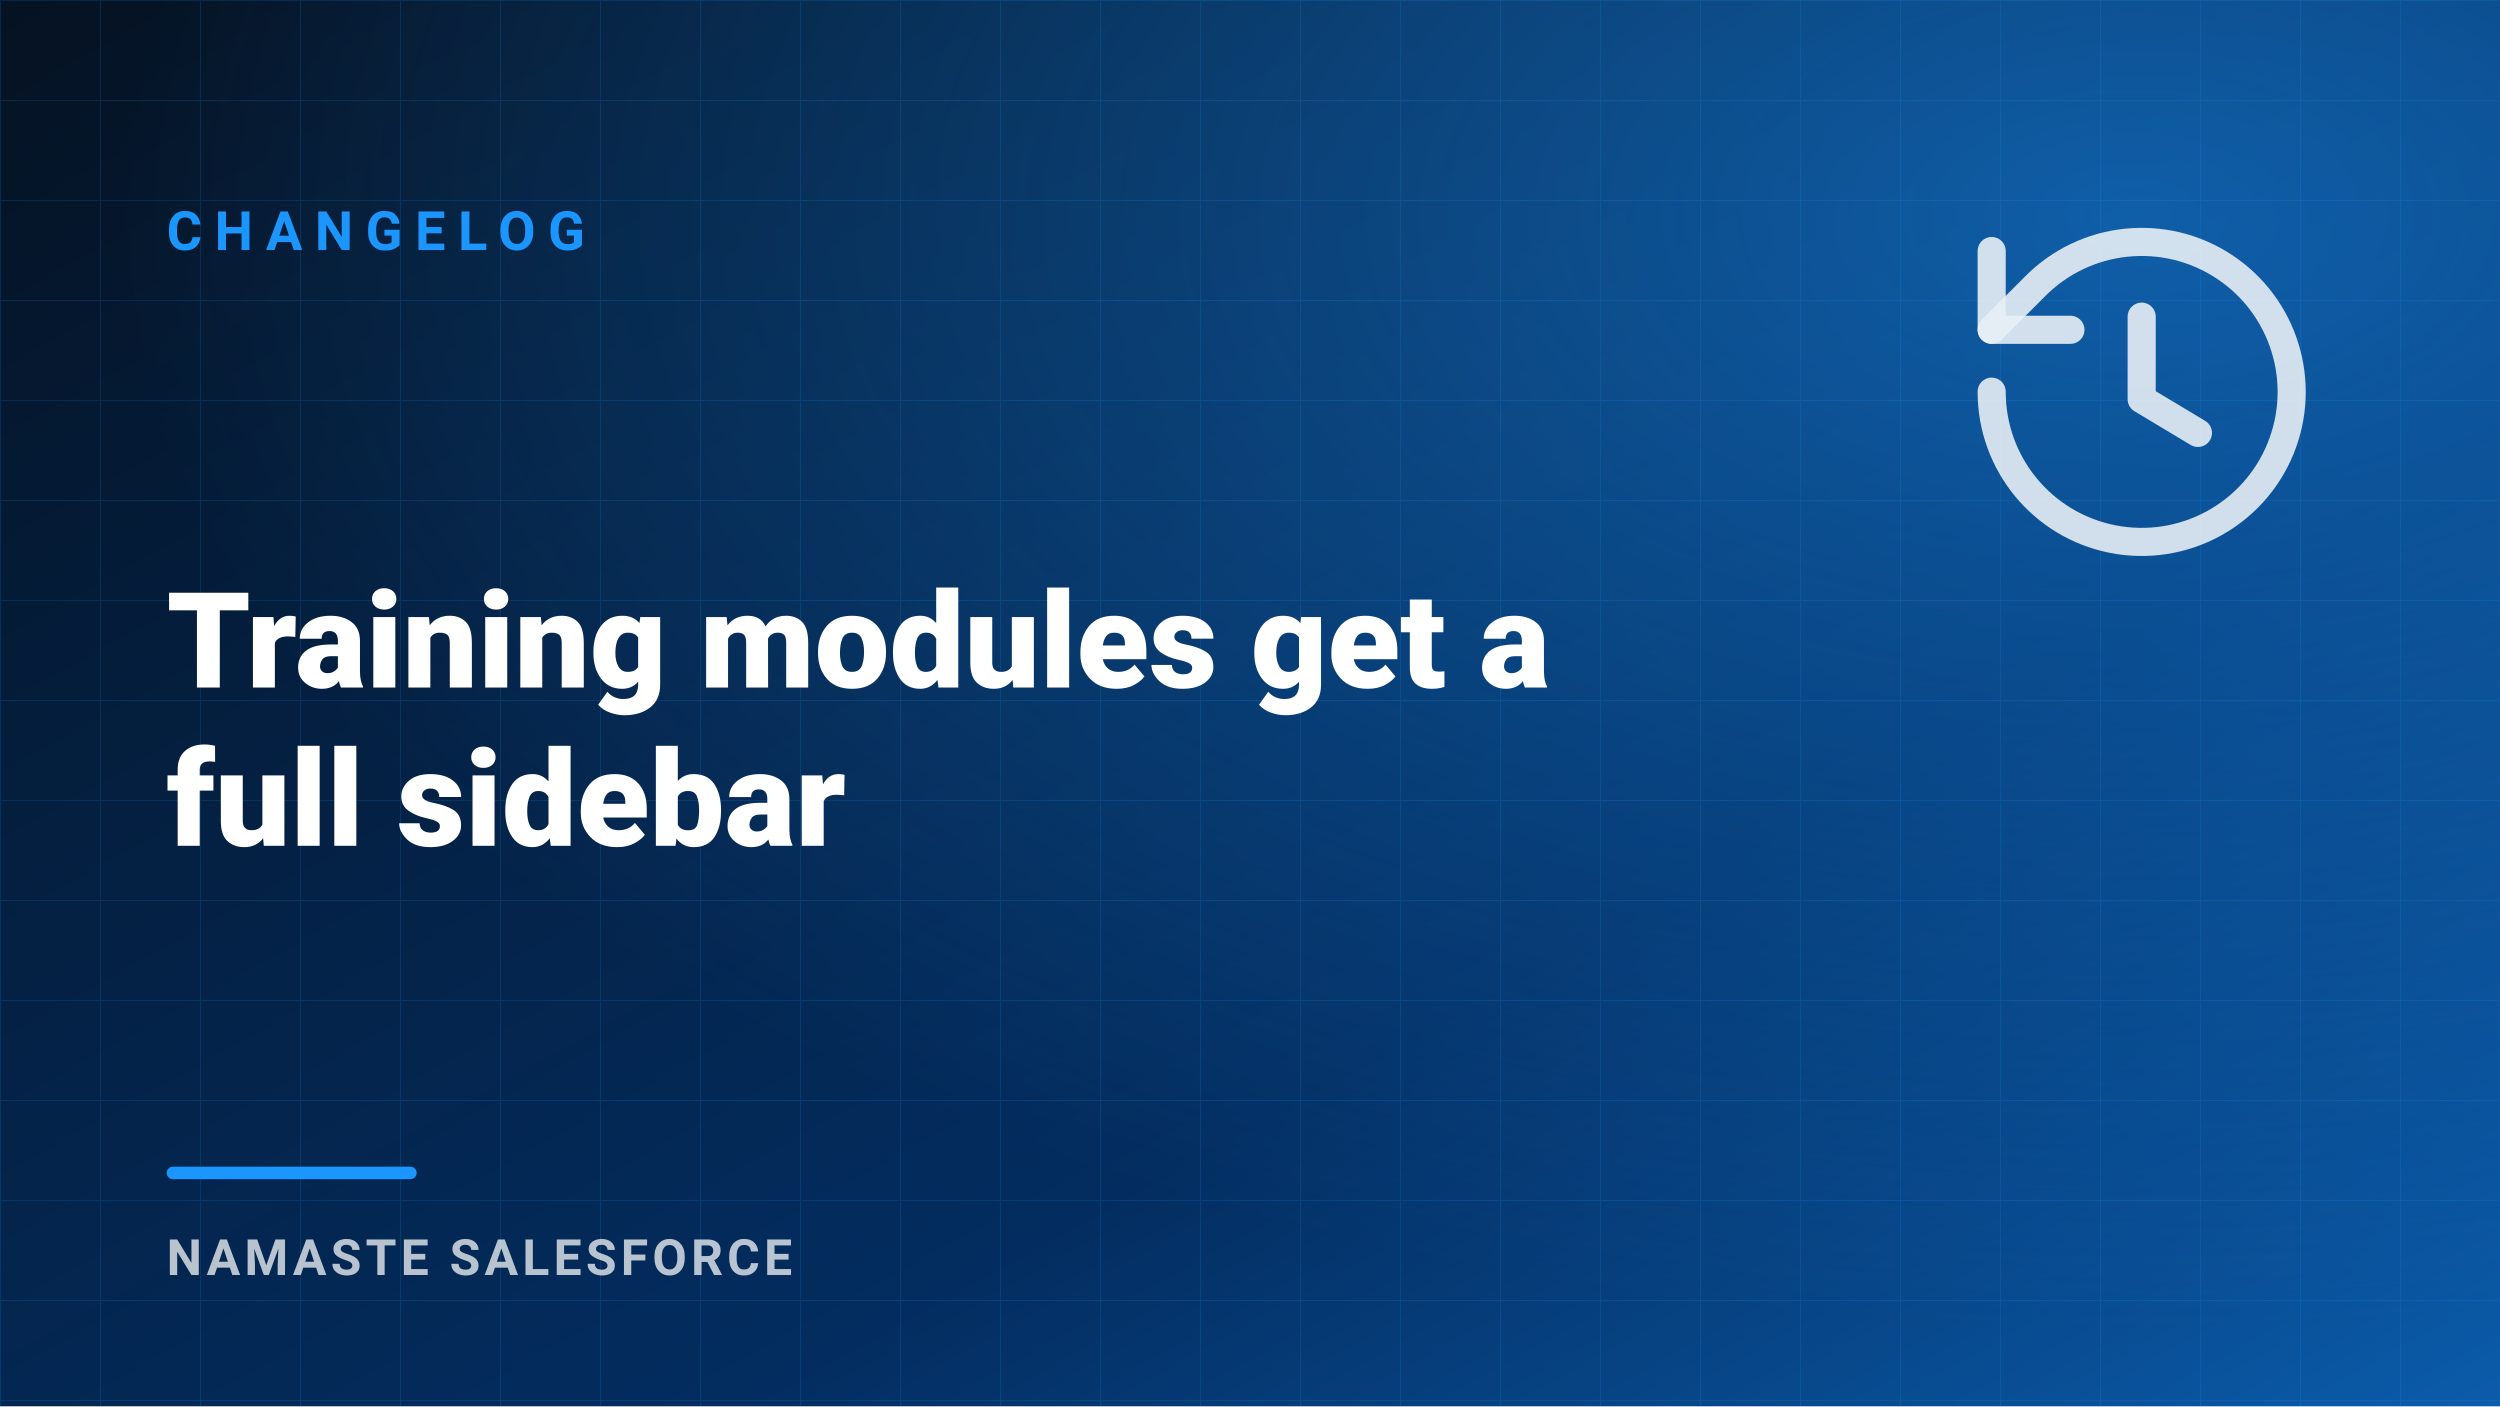
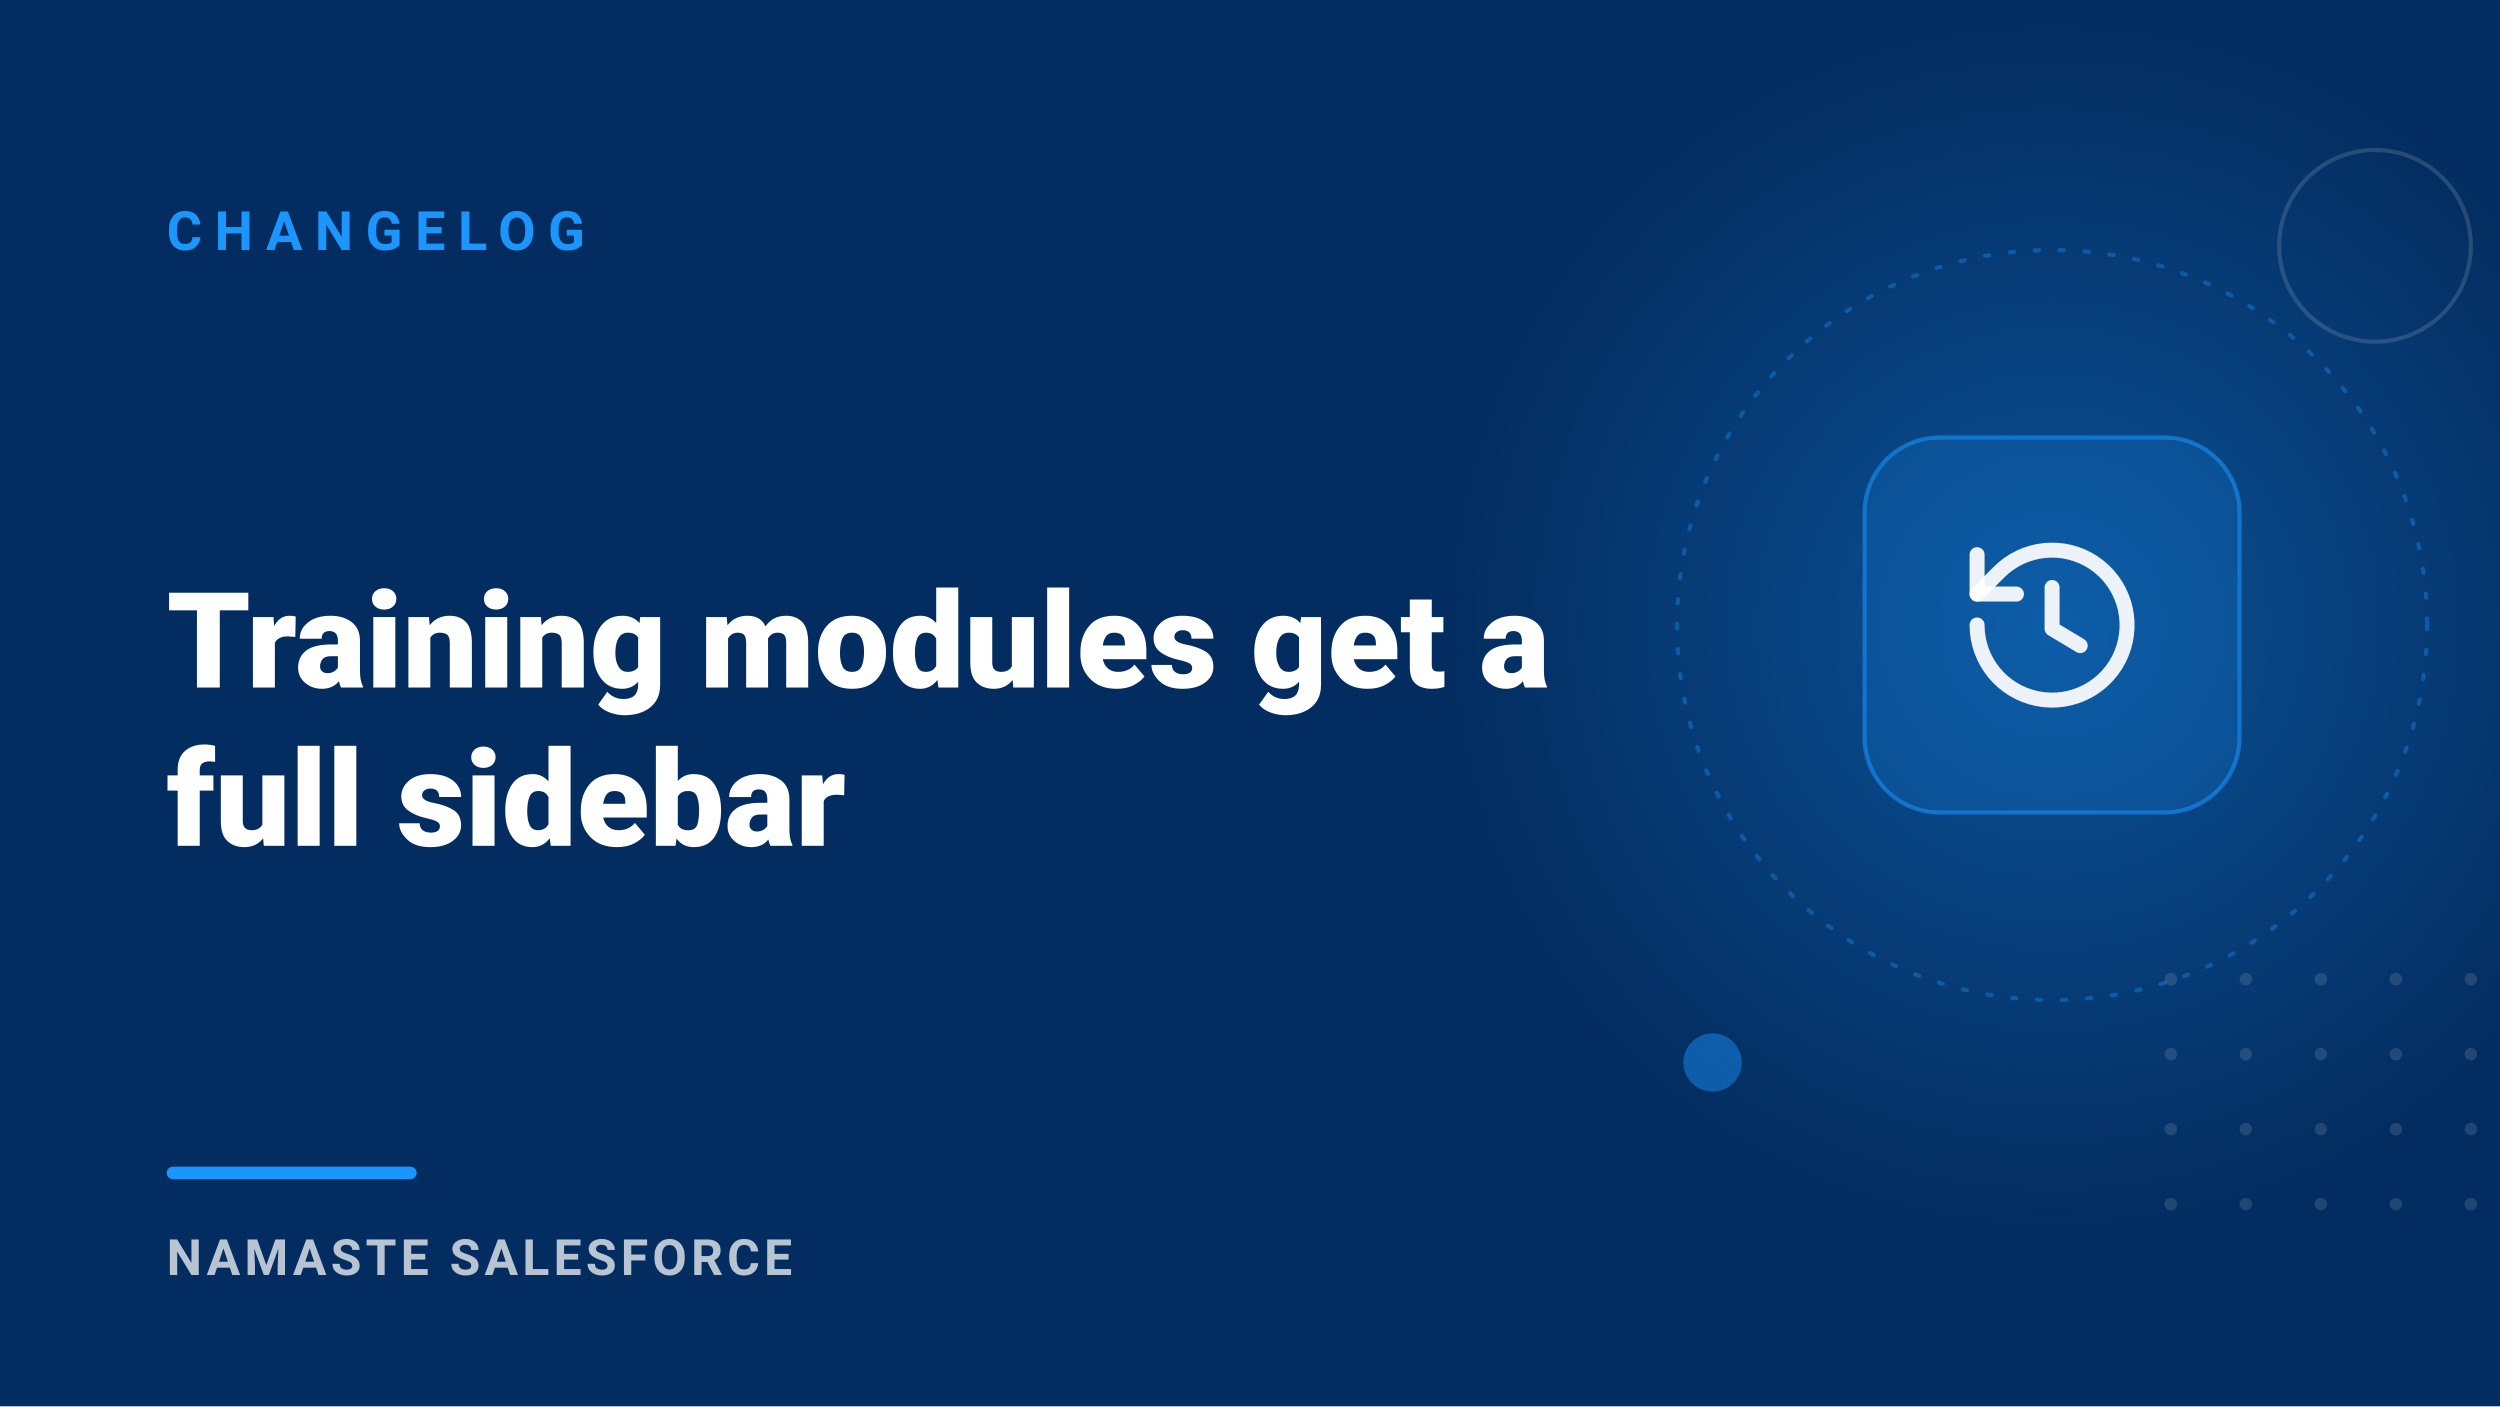
<svg xmlns="http://www.w3.org/2000/svg" viewBox="0 0 1200 675" font-family="Figtree,-apple-system,'Segoe UI',Roboto,sans-serif">
  <defs>
-     <linearGradient id="bg" x1="0" y1="0" x2="1" y2="1">
-       <stop offset="0" stop-color="#051222" />
-       <stop offset="0.65" stop-color="#032d60" />
-       <stop offset="1" stop-color="#0b5cab" />
-     </linearGradient>
-     <pattern id="grid" width="48" height="48" patternUnits="userSpaceOnUse">
-       <path d="M48 0H0v48" fill="none" stroke="rgba(27,150,255,0.16)" stroke-width="1" />
-     </pattern>
-     <radialGradient id="glow" cx="0.85" cy="0.15" r="0.8">
-       <stop offset="0" stop-color="rgba(27,150,255,0.5)" />
+     <radialGradient id="glow" cx="0.5" cy="0.5" r="0.5">
+       <stop offset="0" stop-color="rgba(27,150,255,0.35)" />
      <stop offset="1" stop-color="rgba(27,150,255,0)" />
    </radialGradient>
+     <clipPath id="frame">
+       <rect width="1200" height="675" />
+     </clipPath>
  </defs>
-   <rect width="1200" height="675" fill="url(#bg)" />
-   <rect width="1200" height="675" fill="url(#grid)" />
-   <rect width="1200" height="675" fill="url(#glow)" />
-   <g transform="translate(920,80) scale(9)" fill="none" stroke="rgba(255,255,255,0.9)" stroke-width="1.5" stroke-linecap="round" stroke-linejoin="round" opacity="0.9">
-     <path d="M4 12a8 8 0 1 0 2.3-5.6L4 8.7" />
-     <path d="M4 4.5v4.2h4.2M12 8v4.4l3 1.8" />
+   <rect width="1200" height="675" fill="#032d60" />
+   <g clip-path="url(#frame)">
+     <circle cx="985" cy="300" r="290" fill="url(#glow)" />
+     <circle cx="985" cy="300" r="180" fill="none" stroke="rgba(27,150,255,0.35)" stroke-width="2" stroke-dasharray="2 10" stroke-linecap="round" />
+     <circle cx="1140" cy="118" r="46" fill="none" stroke="rgba(255,255,255,0.14)" stroke-width="2" />
+     <circle cx="822" cy="510" r="14" fill="rgba(27,150,255,0.45)" />
+     <g fill="rgba(255,255,255,0.12)" transform="translate(1042,470)">
+       <circle cx="0" cy="0" r="3" />
+       <circle cx="0" cy="36" r="3" />
+       <circle cx="0" cy="72" r="3" />
+       <circle cx="0" cy="108" r="3" />
+       <circle cx="36" cy="0" r="3" />
+       <circle cx="36" cy="36" r="3" />
+       <circle cx="36" cy="72" r="3" />
+       <circle cx="36" cy="108" r="3" />
+       <circle cx="72" cy="0" r="3" />
+       <circle cx="72" cy="36" r="3" />
+       <circle cx="72" cy="72" r="3" />
+       <circle cx="72" cy="108" r="3" />
+       <circle cx="108" cy="0" r="3" />
+       <circle cx="108" cy="36" r="3" />
+       <circle cx="108" cy="72" r="3" />
+       <circle cx="108" cy="108" r="3" />
+       <circle cx="144" cy="0" r="3" />
+       <circle cx="144" cy="36" r="3" />
+       <circle cx="144" cy="72" r="3" />
+       <circle cx="144" cy="108" r="3" />
+     </g>
+     <rect x="895" y="210" width="180" height="180" rx="36" fill="rgba(27,150,255,0.16)" stroke="rgba(27,150,255,0.55)" stroke-width="2" />
+     <g transform="translate(931,246) scale(4.5)" fill="none" stroke="rgba(255,255,255,0.92)" stroke-width="1.6" stroke-linecap="round" stroke-linejoin="round">
+       <path d="M4 12a8 8 0 1 0 2.3-5.6L4 8.7" />
+       <path d="M4 4.5v4.2h4.2M12 8v4.4l3 1.8" />
+     </g>
  </g>
  <text x="80" y="120" font-size="26" font-weight="700" letter-spacing="6" fill="#1b96ff">CHANGELOG</text>
  <text x="80" y="330" font-size="64" font-weight="800" fill="#ffffff">
    <tspan x="80" dy="0">Training modules get a</tspan>
    <tspan x="80" dy="76">full sidebar</tspan>
  </text>
  <rect x="80" y="560" width="120" height="6" rx="3" fill="#1b96ff" />
  <text x="80" y="612" font-size="24" font-weight="600" letter-spacing="2" fill="rgba(244,246,248,0.75)">NAMASTE SALESFORCE</text>
</svg>
